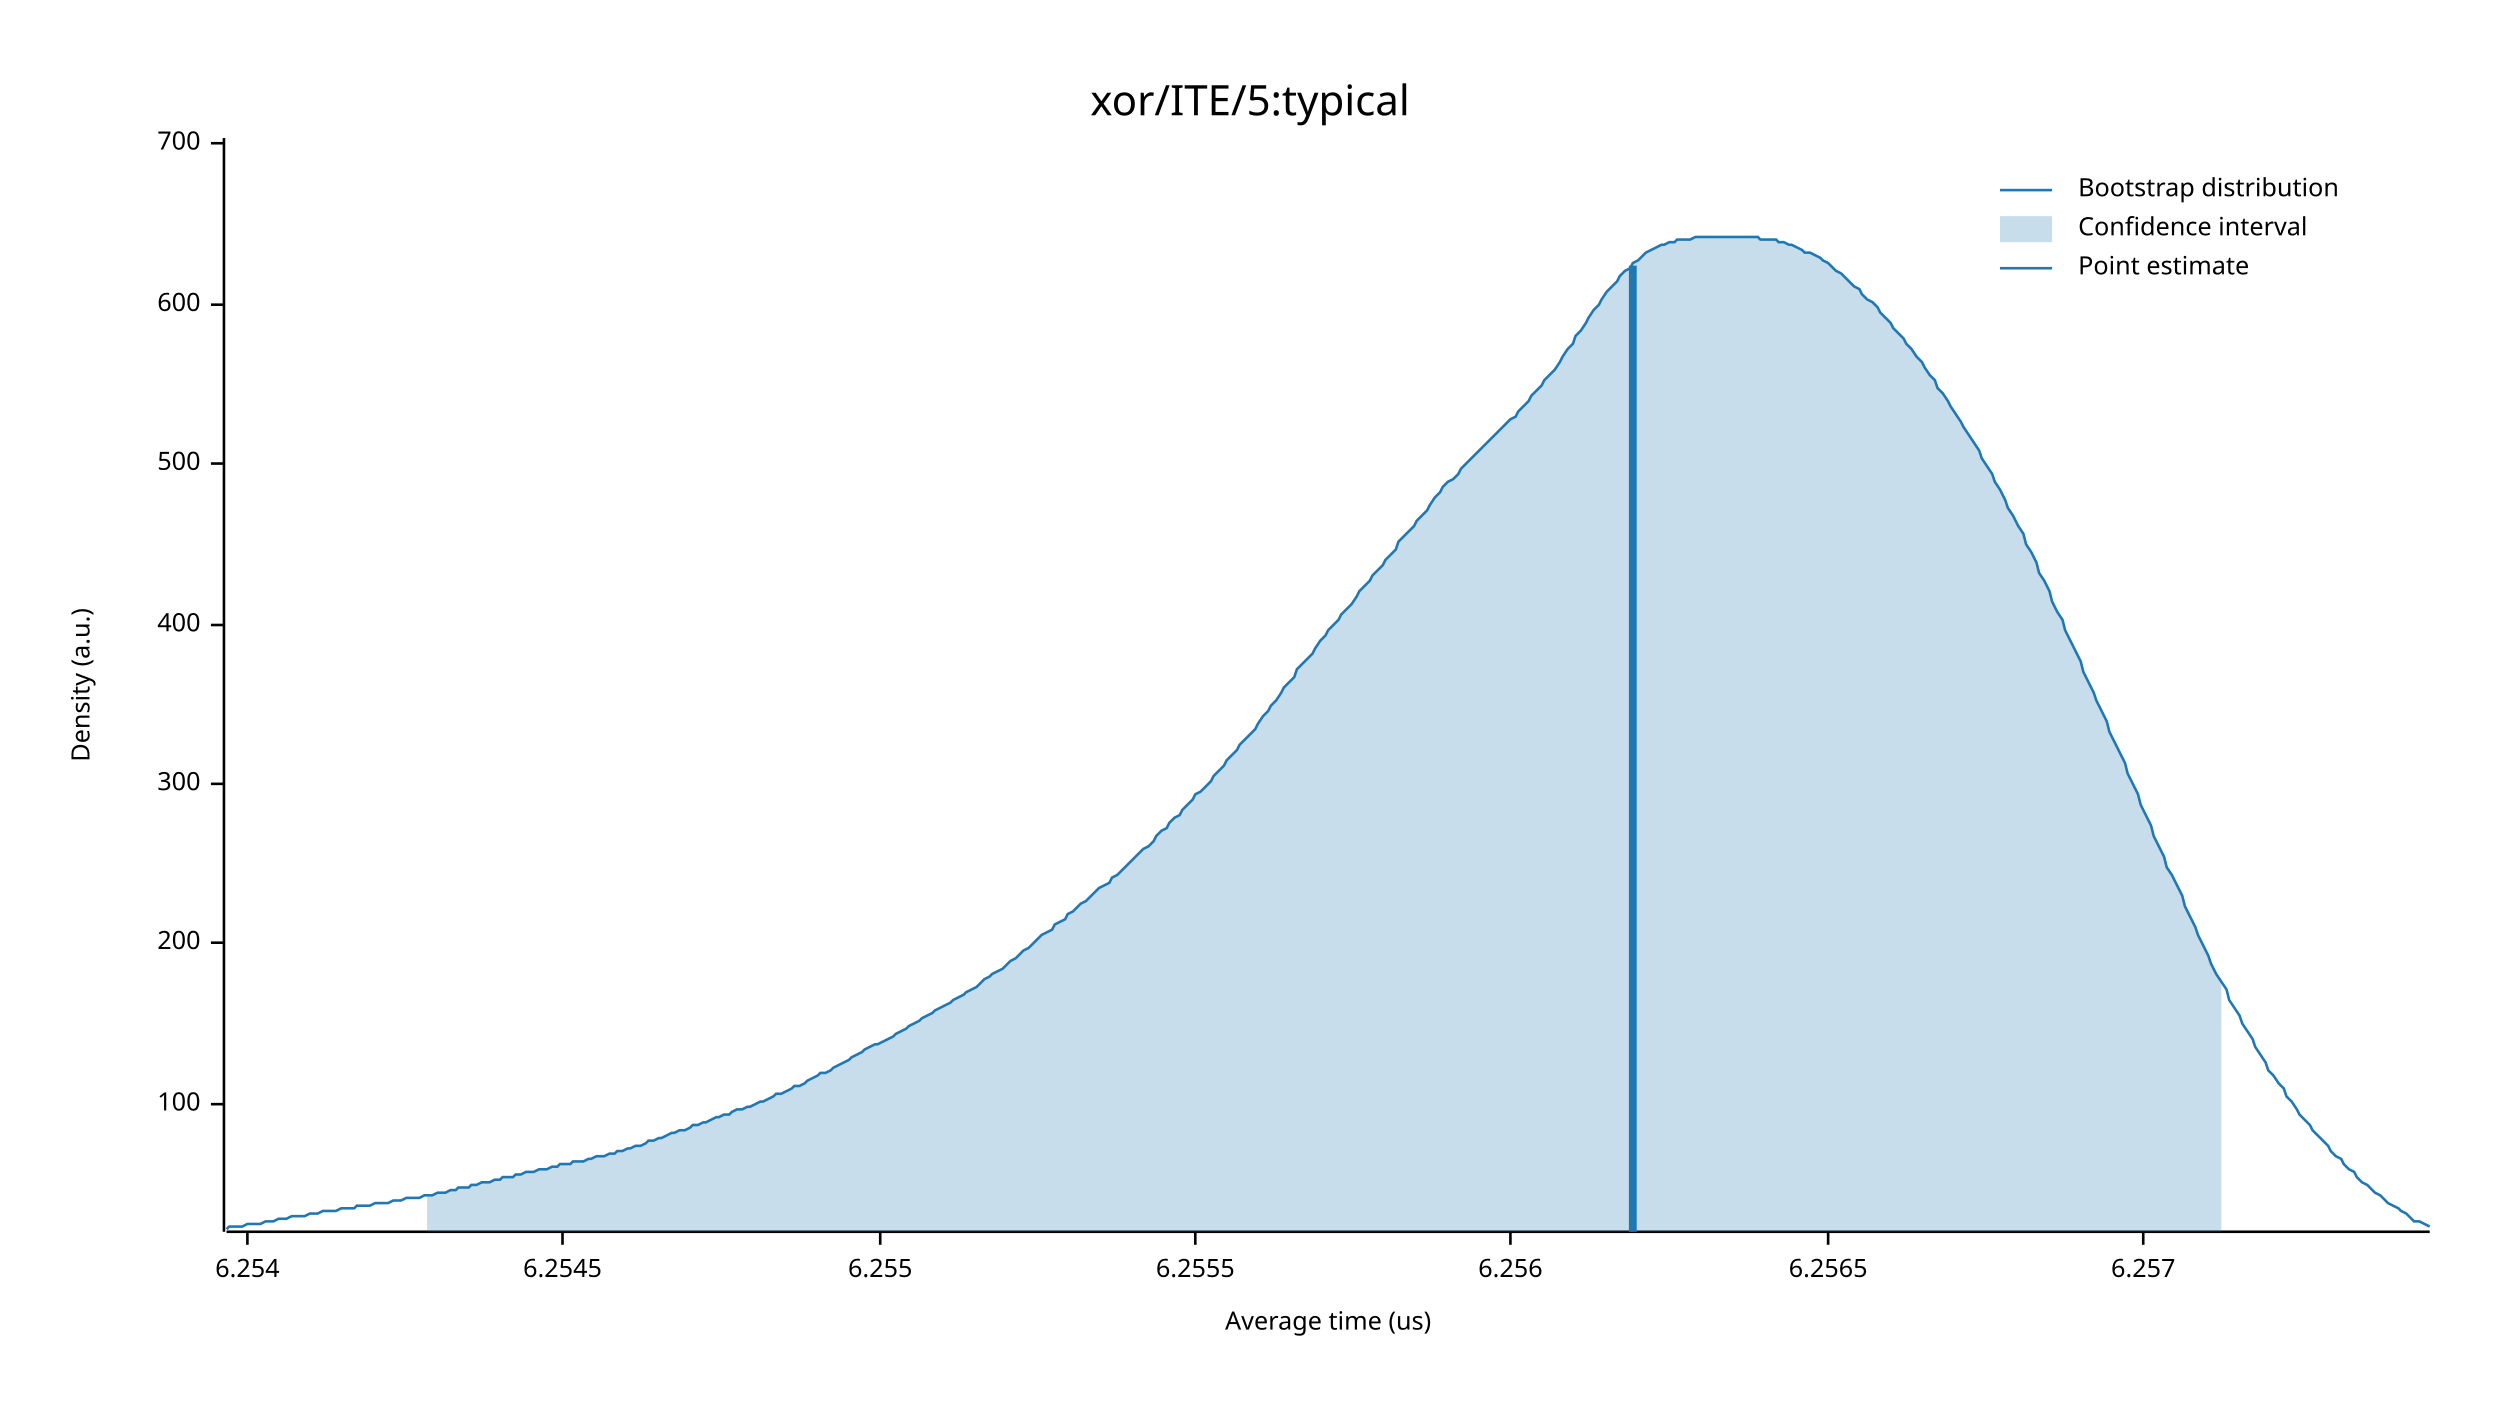
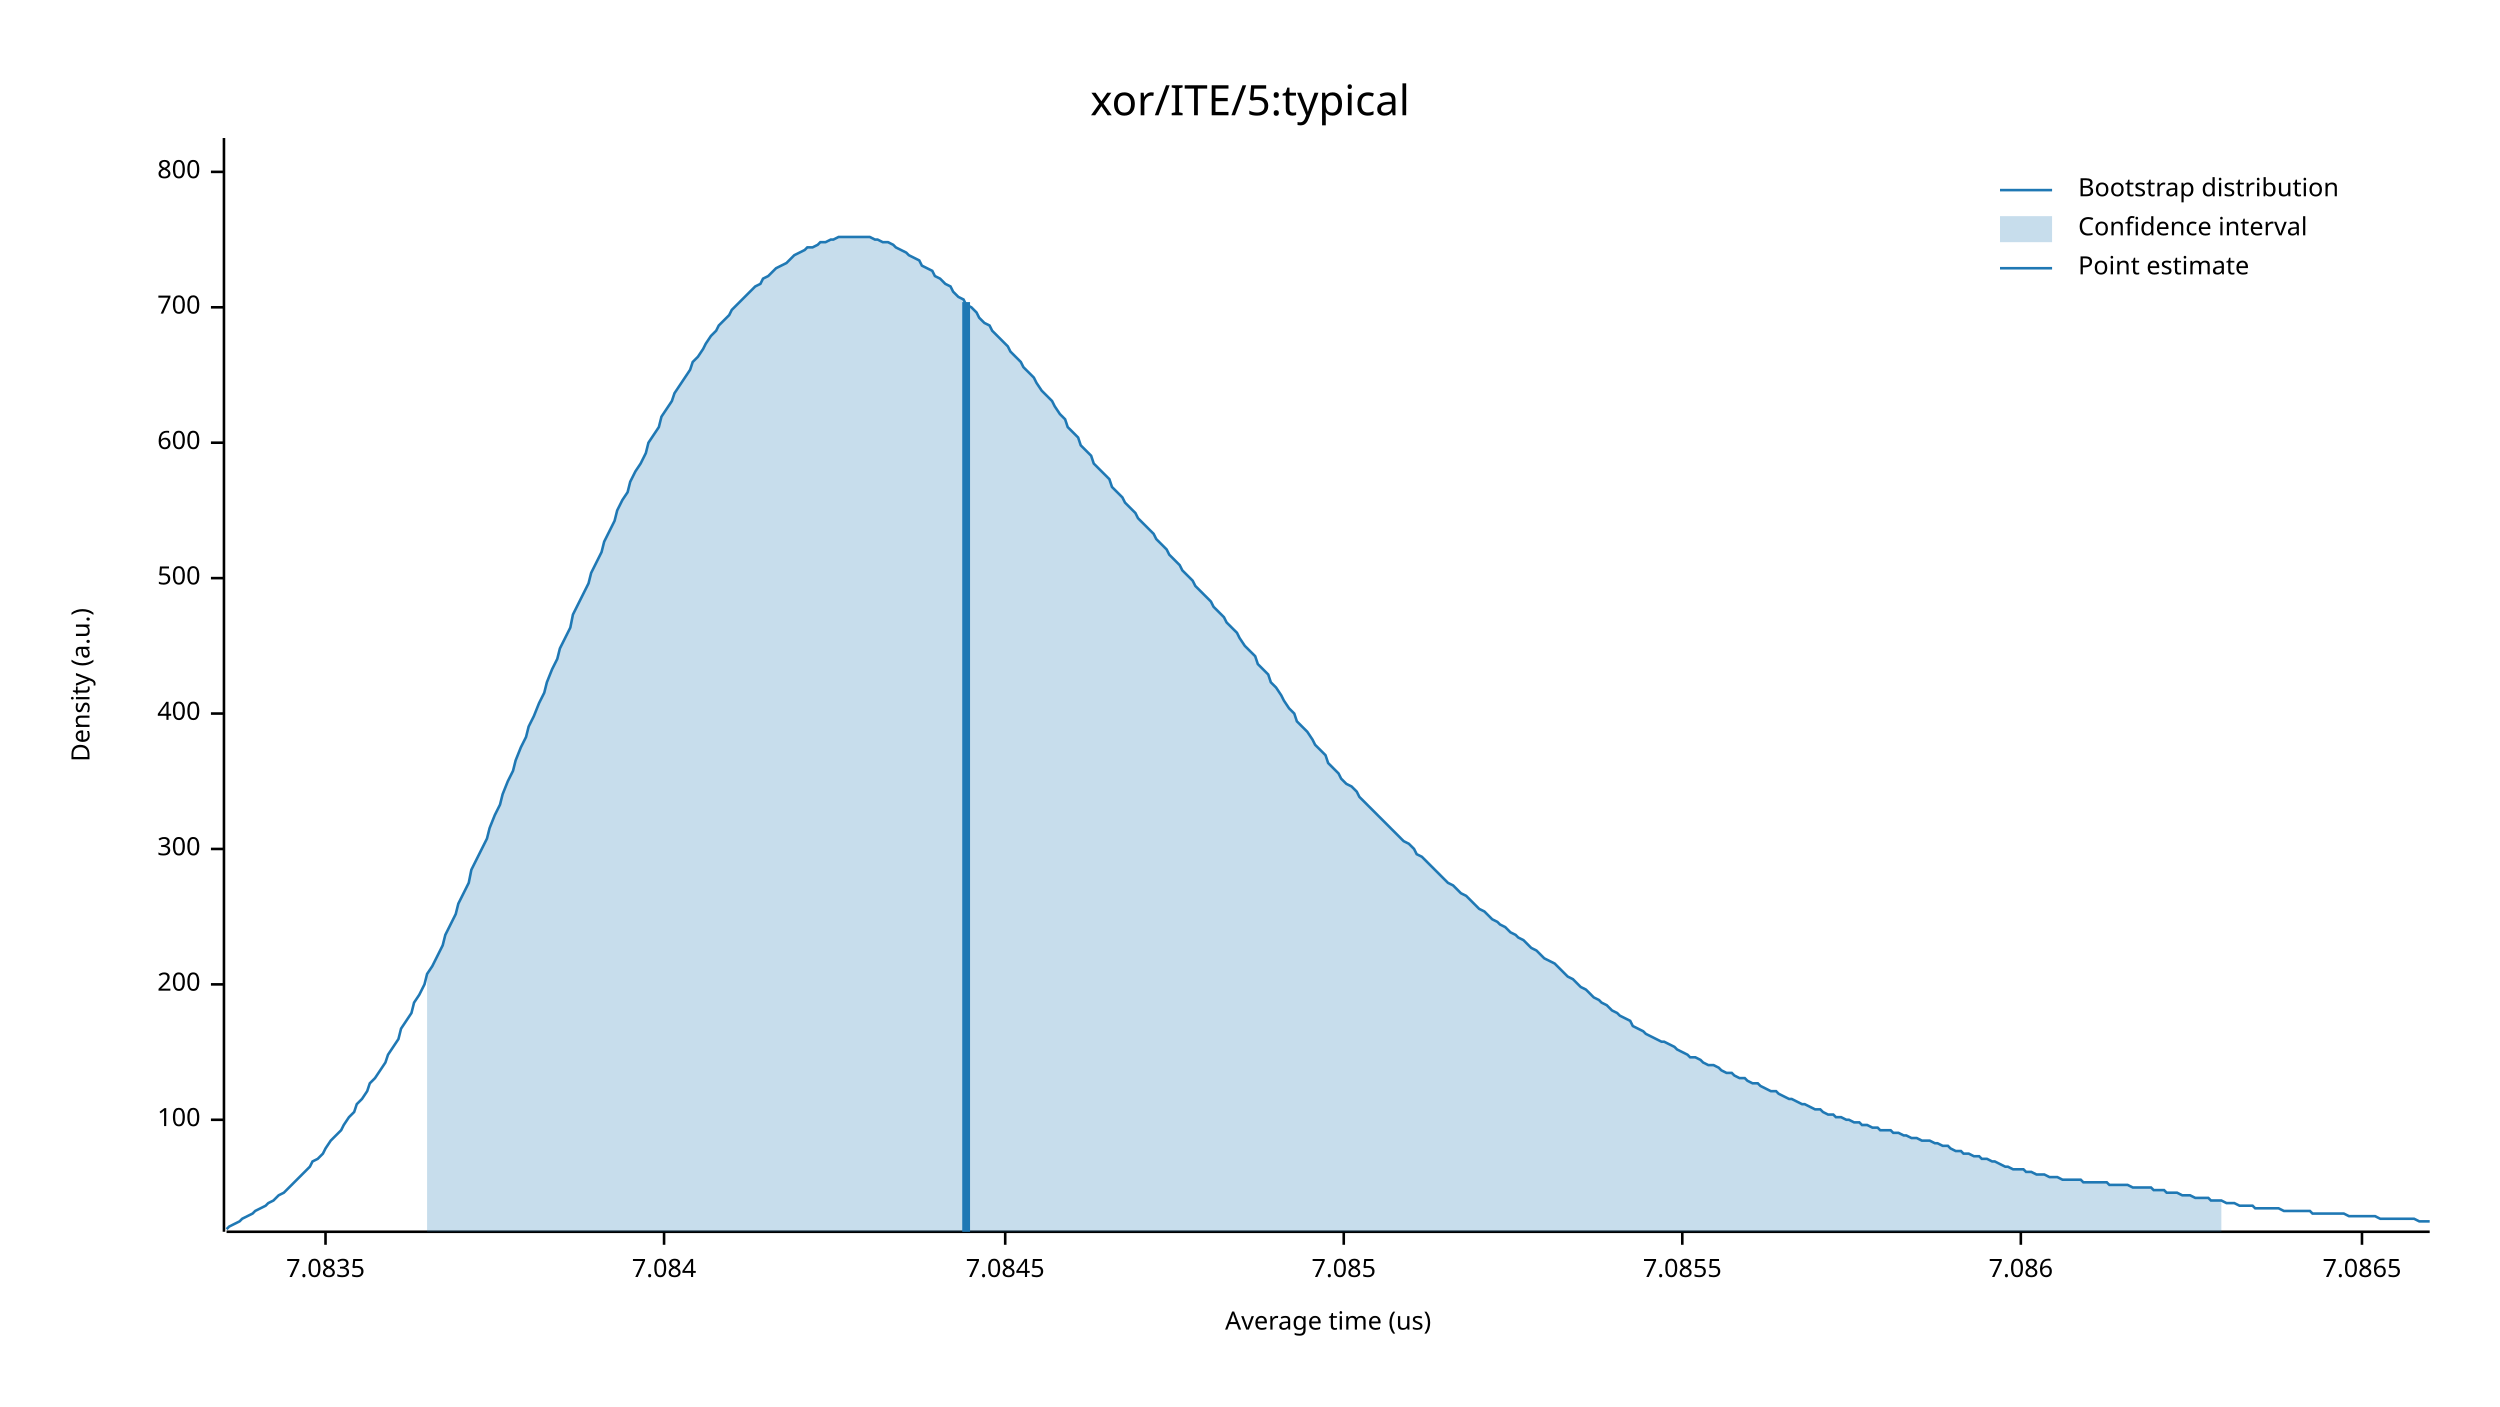
<svg xmlns="http://www.w3.org/2000/svg" width="960" height="540" viewBox="0 0 960 540">
  <text x="480" y="32" dy="0.76em" text-anchor="middle" font-family="sans-serif" font-size="16.129" opacity="1" fill="#000000">
xor/ITE/5:typical
</text>
  <text x="27" y="263" dy="0.76em" text-anchor="middle" font-family="sans-serif" font-size="9.677" opacity="1" fill="#000000" transform="rotate(270, 27, 263)">
Density (a.u.)
</text>
  <text x="510" y="513" dy="-0.5ex" text-anchor="middle" font-family="sans-serif" font-size="9.677" opacity="1" fill="#000000">
Average time (us)
</text>
  <polyline fill="none" opacity="1" stroke="#000000" stroke-width="1" points="86,53 86,473 " />
-   <text x="77" y="424" dy="0.5ex" text-anchor="end" font-family="sans-serif" font-size="9.677" opacity="1" fill="#000000">
+   <text x="77" y="430" dy="0.5ex" text-anchor="end" font-family="sans-serif" font-size="9.677" opacity="1" fill="#000000">
100
</text>
-   <polyline fill="none" opacity="1" stroke="#000000" stroke-width="1" points="81,424 86,424 " />
-   <text x="77" y="362" dy="0.5ex" text-anchor="end" font-family="sans-serif" font-size="9.677" opacity="1" fill="#000000">
+   <polyline fill="none" opacity="1" stroke="#000000" stroke-width="1" points="81,430 86,430 " />
+   <text x="77" y="378" dy="0.5ex" text-anchor="end" font-family="sans-serif" font-size="9.677" opacity="1" fill="#000000">
200
</text>
-   <polyline fill="none" opacity="1" stroke="#000000" stroke-width="1" points="81,362 86,362 " />
-   <text x="77" y="301" dy="0.5ex" text-anchor="end" font-family="sans-serif" font-size="9.677" opacity="1" fill="#000000">
+   <polyline fill="none" opacity="1" stroke="#000000" stroke-width="1" points="81,378 86,378 " />
+   <text x="77" y="326" dy="0.5ex" text-anchor="end" font-family="sans-serif" font-size="9.677" opacity="1" fill="#000000">
300
</text>
-   <polyline fill="none" opacity="1" stroke="#000000" stroke-width="1" points="81,301 86,301 " />
-   <text x="77" y="240" dy="0.5ex" text-anchor="end" font-family="sans-serif" font-size="9.677" opacity="1" fill="#000000">
+   <polyline fill="none" opacity="1" stroke="#000000" stroke-width="1" points="81,326 86,326 " />
+   <text x="77" y="274" dy="0.5ex" text-anchor="end" font-family="sans-serif" font-size="9.677" opacity="1" fill="#000000">
400
</text>
-   <polyline fill="none" opacity="1" stroke="#000000" stroke-width="1" points="81,240 86,240 " />
-   <text x="77" y="178" dy="0.5ex" text-anchor="end" font-family="sans-serif" font-size="9.677" opacity="1" fill="#000000">
+   <polyline fill="none" opacity="1" stroke="#000000" stroke-width="1" points="81,274 86,274 " />
+   <text x="77" y="222" dy="0.5ex" text-anchor="end" font-family="sans-serif" font-size="9.677" opacity="1" fill="#000000">
500
</text>
-   <polyline fill="none" opacity="1" stroke="#000000" stroke-width="1" points="81,178 86,178 " />
-   <text x="77" y="117" dy="0.5ex" text-anchor="end" font-family="sans-serif" font-size="9.677" opacity="1" fill="#000000">
+   <polyline fill="none" opacity="1" stroke="#000000" stroke-width="1" points="81,222 86,222 " />
+   <text x="77" y="170" dy="0.5ex" text-anchor="end" font-family="sans-serif" font-size="9.677" opacity="1" fill="#000000">
600
</text>
-   <polyline fill="none" opacity="1" stroke="#000000" stroke-width="1" points="81,117 86,117 " />
-   <text x="77" y="55" dy="0.5ex" text-anchor="end" font-family="sans-serif" font-size="9.677" opacity="1" fill="#000000">
+   <polyline fill="none" opacity="1" stroke="#000000" stroke-width="1" points="81,170 86,170 " />
+   <text x="77" y="118" dy="0.5ex" text-anchor="end" font-family="sans-serif" font-size="9.677" opacity="1" fill="#000000">
700
</text>
-   <polyline fill="none" opacity="1" stroke="#000000" stroke-width="1" points="81,55 86,55 " />
+   <polyline fill="none" opacity="1" stroke="#000000" stroke-width="1" points="81,118 86,118 " />
+   <text x="77" y="66" dy="0.5ex" text-anchor="end" font-family="sans-serif" font-size="9.677" opacity="1" fill="#000000">
+ 800
+ </text>
+   <polyline fill="none" opacity="1" stroke="#000000" stroke-width="1" points="81,66 86,66 " />
  <polyline fill="none" opacity="1" stroke="#000000" stroke-width="1" points="87,473 933,473 " />
-   <text x="95" y="483" dy="0.76em" text-anchor="middle" font-family="sans-serif" font-size="9.677" opacity="1" fill="#000000">
- 6.254
+   <text x="125" y="483" dy="0.76em" text-anchor="middle" font-family="sans-serif" font-size="9.677" opacity="1" fill="#000000">
+ 7.0835
</text>
-   <polyline fill="none" opacity="1" stroke="#000000" stroke-width="1" points="95,473 95,478 " />
-   <text x="216" y="483" dy="0.76em" text-anchor="middle" font-family="sans-serif" font-size="9.677" opacity="1" fill="#000000">
- 6.2545
+   <polyline fill="none" opacity="1" stroke="#000000" stroke-width="1" points="125,473 125,478 " />
+   <text x="255" y="483" dy="0.76em" text-anchor="middle" font-family="sans-serif" font-size="9.677" opacity="1" fill="#000000">
+ 7.084
</text>
-   <polyline fill="none" opacity="1" stroke="#000000" stroke-width="1" points="216,473 216,478 " />
-   <text x="338" y="483" dy="0.76em" text-anchor="middle" font-family="sans-serif" font-size="9.677" opacity="1" fill="#000000">
- 6.255
+   <polyline fill="none" opacity="1" stroke="#000000" stroke-width="1" points="255,473 255,478 " />
+   <text x="386" y="483" dy="0.76em" text-anchor="middle" font-family="sans-serif" font-size="9.677" opacity="1" fill="#000000">
+ 7.0845
</text>
-   <polyline fill="none" opacity="1" stroke="#000000" stroke-width="1" points="338,473 338,478 " />
-   <text x="459" y="483" dy="0.76em" text-anchor="middle" font-family="sans-serif" font-size="9.677" opacity="1" fill="#000000">
- 6.2555
+   <polyline fill="none" opacity="1" stroke="#000000" stroke-width="1" points="386,473 386,478 " />
+   <text x="516" y="483" dy="0.76em" text-anchor="middle" font-family="sans-serif" font-size="9.677" opacity="1" fill="#000000">
+ 7.085
</text>
-   <polyline fill="none" opacity="1" stroke="#000000" stroke-width="1" points="459,473 459,478 " />
-   <text x="580" y="483" dy="0.76em" text-anchor="middle" font-family="sans-serif" font-size="9.677" opacity="1" fill="#000000">
- 6.256
+   <polyline fill="none" opacity="1" stroke="#000000" stroke-width="1" points="516,473 516,478 " />
+   <text x="646" y="483" dy="0.76em" text-anchor="middle" font-family="sans-serif" font-size="9.677" opacity="1" fill="#000000">
+ 7.0855
</text>
-   <polyline fill="none" opacity="1" stroke="#000000" stroke-width="1" points="580,473 580,478 " />
-   <text x="702" y="483" dy="0.76em" text-anchor="middle" font-family="sans-serif" font-size="9.677" opacity="1" fill="#000000">
- 6.2565
+   <polyline fill="none" opacity="1" stroke="#000000" stroke-width="1" points="646,473 646,478 " />
+   <text x="776" y="483" dy="0.76em" text-anchor="middle" font-family="sans-serif" font-size="9.677" opacity="1" fill="#000000">
+ 7.086
</text>
-   <polyline fill="none" opacity="1" stroke="#000000" stroke-width="1" points="702,473 702,478 " />
-   <text x="823" y="483" dy="0.76em" text-anchor="middle" font-family="sans-serif" font-size="9.677" opacity="1" fill="#000000">
- 6.257
+   <polyline fill="none" opacity="1" stroke="#000000" stroke-width="1" points="776,473 776,478 " />
+   <text x="907" y="483" dy="0.76em" text-anchor="middle" font-family="sans-serif" font-size="9.677" opacity="1" fill="#000000">
+ 7.0865
</text>
-   <polyline fill="none" opacity="1" stroke="#000000" stroke-width="1" points="823,473 823,478 " />
-   <polyline fill="none" opacity="1" stroke="#1F78B4" stroke-width="1" points="87,472 88,471 90,471 92,471 93,471 95,470 97,470 98,470 100,470 102,469 103,469 105,469 107,468 109,468 110,468 112,467 114,467 115,467 117,467 119,466 120,466 122,466 124,465 125,465 127,465 129,465 131,464 132,464 134,464 136,464 137,463 139,463 141,463 142,463 144,462 146,462 148,462 149,462 151,461 153,461 154,461 156,460 158,460 159,460 161,460 163,459 164,459 166,459 168,458 170,458 171,458 173,457 175,457 176,456 178,456 180,456 181,455 183,455 185,454 187,454 188,454 190,453 192,453 193,452 195,452 197,452 198,451 200,451 202,450 203,450 205,450 207,449 209,449 210,449 212,448 214,448 215,447 217,447 219,447 220,446 222,446 224,446 226,445 227,445 229,444 231,444 232,444 234,443 236,443 237,442 239,442 241,441 242,441 244,440 246,440 248,439 249,438 251,438 253,437 254,437 256,436 258,435 259,435 261,434 263,434 265,433 266,432 268,432 270,431 271,431 273,430 275,429 276,429 278,428 280,428 281,427 283,426 285,426 287,425 288,425 290,424 292,423 293,423 295,422 297,421 298,420 300,420 302,419 304,418 305,417 307,417 309,416 310,415 312,414 314,413 315,412 317,412 319,411 320,410 322,409 324,408 326,407 327,406 329,405 331,404 332,403 334,402 336,401 337,401 339,400 341,399 343,398 344,397 346,396 348,395 349,394 351,393 353,392 354,391 356,390 358,389 359,388 361,387 363,386 365,385 366,384 368,383 370,382 371,381 373,380 375,379 376,378 378,376 380,375 381,374 383,373 385,372 387,370 388,369 390,368 392,366 393,365 395,364 397,362 398,361 400,359 402,358 404,357 405,355 407,354 409,353 410,351 412,350 414,348 415,347 417,346 419,344 420,343 422,341 424,340 426,339 427,337 429,336 431,334 432,333 434,331 436,329 437,328 439,326 441,325 443,323 444,321 446,319 448,318 449,316 451,314 453,313 454,311 456,309 458,307 459,305 461,304 463,302 465,300 466,298 468,296 470,294 471,292 473,290 475,288 476,286 478,284 480,282 482,280 483,278 485,275 487,273 488,271 490,269 492,266 493,264 495,262 497,260 498,257 500,255 502,253 504,251 505,249 507,246 509,244 510,242 512,240 514,238 515,236 517,234 519,232 521,229 522,227 524,225 526,223 527,221 529,219 531,217 532,215 534,213 536,211 537,208 539,206 541,204 543,202 544,200 546,198 548,196 549,194 551,191 553,189 554,187 556,185 558,184 560,182 561,180 563,178 565,176 566,175 568,173 570,171 571,170 573,168 575,166 576,165 578,163 580,161 582,160 583,158 585,156 587,154 588,152 590,150 592,148 593,146 595,144 597,142 599,139 600,137 602,134 604,132 605,129 607,127 609,124 610,122 612,119 614,117 615,115 617,112 619,110 621,108 622,106 624,104 626,103 627,101 629,100 631,98 632,97 634,96 636,95 638,94 639,94 641,93 643,93 644,92 646,92 648,92 649,92 651,91 653,91 654,91 656,91 658,91 660,91 661,91 663,91 665,91 666,91 668,91 670,91 671,91 673,91 675,91 676,92 678,92 680,92 682,92 683,93 685,93 687,94 688,94 690,95 692,96 693,97 695,97 697,98 699,99 700,100 702,101 704,103 705,104 707,105 709,107 710,108 712,110 714,111 715,113 717,115 719,116 721,118 722,120 724,122 726,124 727,126 729,128 731,130 732,132 734,134 736,137 738,139 739,141 741,144 743,146 744,149 746,151 748,154 749,156 751,159 753,162 754,164 756,167 758,170 760,173 761,176 763,179 765,182 766,185 768,188 770,192 771,195 773,198 775,202 777,205 778,209 780,212 782,216 783,220 785,223 787,227 788,231 790,235 792,238 793,242 795,246 797,250 799,254 800,258 802,262 804,266 805,269 807,273 809,277 810,281 812,285 814,289 816,293 817,297 819,301 821,305 822,309 824,313 826,317 827,321 829,325 831,329 832,333 834,336 836,340 838,344 839,348 841,352 843,356 844,359 846,363 848,367 849,370 851,374 853,377 855,380 856,384 858,387 860,390 861,393 863,396 865,399 866,402 868,405 870,408 871,411 873,413 875,416 877,418 878,421 880,423 882,426 883,428 885,430 887,432 888,434 890,436 892,438 894,440 895,442 897,444 899,445 900,447 902,449 904,450 905,452 907,454 909,455 910,456 912,458 914,459 916,461 917,462 919,463 921,464 922,465 924,466 926,468 927,469 929,469 931,470 933,471 " />
-   <polygon opacity="0.25" fill="#1F78B4" points="164,459 166,459 168,458 170,458 171,458 173,457 175,457 176,456 178,456 180,456 181,455 183,455 185,454 187,454 188,454 190,453 192,453 193,452 195,452 197,452 198,451 200,451 202,450 203,450 205,450 207,449 209,449 210,449 212,448 214,448 215,447 217,447 219,447 220,446 222,446 224,446 226,445 227,445 229,444 231,444 232,444 234,443 236,443 237,442 239,442 241,441 242,441 244,440 246,440 248,439 249,438 251,438 253,437 254,437 256,436 258,435 259,435 261,434 263,434 265,433 266,432 268,432 270,431 271,431 273,430 275,429 276,429 278,428 280,428 281,427 283,426 285,426 287,425 288,425 290,424 292,423 293,423 295,422 297,421 298,420 300,420 302,419 304,418 305,417 307,417 309,416 310,415 312,414 314,413 315,412 317,412 319,411 320,410 322,409 324,408 326,407 327,406 329,405 331,404 332,403 334,402 336,401 337,401 339,400 341,399 343,398 344,397 346,396 348,395 349,394 351,393 353,392 354,391 356,390 358,389 359,388 361,387 363,386 365,385 366,384 368,383 370,382 371,381 373,380 375,379 376,378 378,376 380,375 381,374 383,373 385,372 387,370 388,369 390,368 392,366 393,365 395,364 397,362 398,361 400,359 402,358 404,357 405,355 407,354 409,353 410,351 412,350 414,348 415,347 417,346 419,344 420,343 422,341 424,340 426,339 427,337 429,336 431,334 432,333 434,331 436,329 437,328 439,326 441,325 443,323 444,321 446,319 448,318 449,316 451,314 453,313 454,311 456,309 458,307 459,305 461,304 463,302 465,300 466,298 468,296 470,294 471,292 473,290 475,288 476,286 478,284 480,282 482,280 483,278 485,275 487,273 488,271 490,269 492,266 493,264 495,262 497,260 498,257 500,255 502,253 504,251 505,249 507,246 509,244 510,242 512,240 514,238 515,236 517,234 519,232 521,229 522,227 524,225 526,223 527,221 529,219 531,217 532,215 534,213 536,211 537,208 539,206 541,204 543,202 544,200 546,198 548,196 549,194 551,191 553,189 554,187 556,185 558,184 560,182 561,180 563,178 565,176 566,175 568,173 570,171 571,170 573,168 575,166 576,165 578,163 580,161 582,160 583,158 585,156 587,154 588,152 590,150 592,148 593,146 595,144 597,142 599,139 600,137 602,134 604,132 605,129 607,127 609,124 610,122 612,119 614,117 615,115 617,112 619,110 621,108 622,106 624,104 626,103 627,101 629,100 631,98 632,97 634,96 636,95 638,94 639,94 641,93 643,93 644,92 646,92 648,92 649,92 651,91 653,91 654,91 656,91 658,91 660,91 661,91 663,91 665,91 666,91 668,91 670,91 671,91 673,91 675,91 676,92 678,92 680,92 682,92 683,93 685,93 687,94 688,94 690,95 692,96 693,97 695,97 697,98 699,99 700,100 702,101 704,103 705,104 707,105 709,107 710,108 712,110 714,111 715,113 717,115 719,116 721,118 722,120 724,122 726,124 727,126 729,128 731,130 732,132 734,134 736,137 738,139 739,141 741,144 743,146 744,149 746,151 748,154 749,156 751,159 753,162 754,164 756,167 758,170 760,173 761,176 763,179 765,182 766,185 768,188 770,192 771,195 773,198 775,202 777,205 778,209 780,212 782,216 783,220 785,223 787,227 788,231 790,235 792,238 793,242 795,246 797,250 799,254 800,258 802,262 804,266 805,269 807,273 809,277 810,281 812,285 814,289 816,293 817,297 819,301 821,305 822,309 824,313 826,317 827,321 829,325 831,329 832,333 834,336 836,340 838,344 839,348 841,352 843,356 844,359 846,363 848,367 849,370 851,374 853,377 853,473 164,473 " />
-   <polyline fill="none" opacity="1" stroke="#1F78B4" stroke-width="3" points="627,473 627,102 " />
+   <polyline fill="none" opacity="1" stroke="#000000" stroke-width="1" points="907,473 907,478 " />
+   <polyline fill="none" opacity="1" stroke="#1F78B4" stroke-width="1" points="87,472 88,471 90,470 92,469 93,468 95,467 97,466 98,465 100,464 102,463 103,462 105,461 107,459 109,458 110,457 112,455 114,453 115,452 117,450 119,448 120,446 122,445 124,443 125,441 127,438 129,436 131,434 132,432 134,429 136,427 137,424 139,422 141,419 142,416 144,414 146,411 148,408 149,405 151,402 153,399 154,395 156,392 158,389 159,385 161,382 163,378 164,374 166,371 168,367 170,363 171,359 173,355 175,351 176,347 178,343 180,339 181,334 183,330 185,326 187,322 188,318 190,313 192,309 193,305 195,300 197,296 198,292 200,287 202,283 203,279 205,275 207,270 209,266 210,262 212,257 214,253 215,249 217,245 219,241 220,236 222,232 224,228 226,224 227,220 229,216 231,212 232,208 234,204 236,200 237,196 239,192 241,189 242,185 244,181 246,178 248,174 249,170 251,167 253,164 254,160 256,157 258,154 259,151 261,148 263,145 265,142 266,139 268,137 270,134 271,132 273,129 275,127 276,125 278,123 280,121 281,119 283,117 285,115 287,113 288,112 290,110 292,109 293,107 295,106 297,104 298,103 300,102 302,101 304,99 305,98 307,97 309,96 310,95 312,95 314,94 315,93 317,93 319,92 320,92 322,91 324,91 326,91 327,91 329,91 331,91 332,91 334,91 336,92 337,92 339,93 341,93 343,94 344,95 346,96 348,97 349,98 351,99 353,100 354,102 356,103 358,104 359,106 361,107 363,109 365,110 366,112 368,114 370,115 371,117 373,118 375,120 376,122 378,124 380,125 381,127 383,129 385,131 387,133 388,135 390,137 392,139 393,141 395,143 397,145 398,147 400,150 402,152 404,154 405,156 407,159 409,161 410,164 412,166 414,168 415,171 417,173 419,175 420,178 422,180 424,182 426,184 427,187 429,189 431,191 432,193 434,195 436,197 437,199 439,201 441,203 443,205 444,207 446,209 448,211 449,213 451,215 453,217 454,219 456,221 458,223 459,225 461,227 463,229 465,231 466,233 468,235 470,237 471,239 473,241 475,243 476,245 478,248 480,250 482,252 483,255 485,257 487,259 488,262 490,264 492,267 493,269 495,272 497,274 498,277 500,279 502,281 504,284 505,286 507,288 509,290 510,293 512,295 514,297 515,299 517,301 519,302 521,304 522,306 524,308 526,310 527,311 529,313 531,315 532,316 534,318 536,320 537,321 539,323 541,324 543,326 544,328 546,329 548,331 549,332 551,334 553,336 554,337 556,339 558,340 560,342 561,343 563,344 565,346 566,347 568,349 570,350 571,351 573,353 575,354 576,355 578,356 580,358 582,359 583,360 585,361 587,363 588,364 590,365 592,367 593,368 595,369 597,370 599,372 600,373 602,375 604,376 605,377 607,379 609,380 610,381 612,383 614,384 615,385 617,386 619,388 621,389 622,390 624,391 626,392 627,394 629,395 631,396 632,397 634,398 636,399 638,400 639,400 641,401 643,402 644,403 646,404 648,405 649,406 651,406 653,407 654,408 656,409 658,409 660,410 661,411 663,412 665,412 666,413 668,414 670,414 671,415 673,416 675,416 676,417 678,418 680,419 682,419 683,420 685,421 687,422 688,422 690,423 692,424 693,424 695,425 697,426 699,426 700,427 702,428 704,428 705,429 707,429 709,430 710,430 712,431 714,431 715,432 717,432 719,433 721,433 722,434 724,434 726,434 727,435 729,435 731,436 732,436 734,437 736,437 738,438 739,438 741,438 743,439 744,439 746,440 748,440 749,441 751,442 753,442 754,443 756,443 758,444 760,444 761,445 763,445 765,446 766,446 768,447 770,448 771,448 773,449 775,449 777,449 778,450 780,450 782,451 783,451 785,451 787,452 788,452 790,452 792,453 793,453 795,453 797,453 799,453 800,454 802,454 804,454 805,454 807,454 809,454 810,455 812,455 814,455 816,455 817,455 819,456 821,456 822,456 824,456 826,456 827,457 829,457 831,457 832,458 834,458 836,458 838,459 839,459 841,459 843,460 844,460 846,460 848,460 849,461 851,461 853,461 855,462 856,462 858,462 860,463 861,463 863,463 865,463 866,464 868,464 870,464 871,464 873,464 875,464 877,465 878,465 880,465 882,465 883,465 885,465 887,465 888,466 890,466 892,466 894,466 895,466 897,466 899,466 900,466 902,467 904,467 905,467 907,467 909,467 910,467 912,467 914,468 916,468 917,468 919,468 921,468 922,468 924,468 926,468 927,468 929,469 931,469 933,469 " />
+   <polygon opacity="0.25" fill="#1F78B4" points="164,374 166,371 168,367 170,363 171,359 173,355 175,351 176,347 178,343 180,339 181,334 183,330 185,326 187,322 188,318 190,313 192,309 193,305 195,300 197,296 198,292 200,287 202,283 203,279 205,275 207,270 209,266 210,262 212,257 214,253 215,249 217,245 219,241 220,236 222,232 224,228 226,224 227,220 229,216 231,212 232,208 234,204 236,200 237,196 239,192 241,189 242,185 244,181 246,178 248,174 249,170 251,167 253,164 254,160 256,157 258,154 259,151 261,148 263,145 265,142 266,139 268,137 270,134 271,132 273,129 275,127 276,125 278,123 280,121 281,119 283,117 285,115 287,113 288,112 290,110 292,109 293,107 295,106 297,104 298,103 300,102 302,101 304,99 305,98 307,97 309,96 310,95 312,95 314,94 315,93 317,93 319,92 320,92 322,91 324,91 326,91 327,91 329,91 331,91 332,91 334,91 336,92 337,92 339,93 341,93 343,94 344,95 346,96 348,97 349,98 351,99 353,100 354,102 356,103 358,104 359,106 361,107 363,109 365,110 366,112 368,114 370,115 371,117 373,118 375,120 376,122 378,124 380,125 381,127 383,129 385,131 387,133 388,135 390,137 392,139 393,141 395,143 397,145 398,147 400,150 402,152 404,154 405,156 407,159 409,161 410,164 412,166 414,168 415,171 417,173 419,175 420,178 422,180 424,182 426,184 427,187 429,189 431,191 432,193 434,195 436,197 437,199 439,201 441,203 443,205 444,207 446,209 448,211 449,213 451,215 453,217 454,219 456,221 458,223 459,225 461,227 463,229 465,231 466,233 468,235 470,237 471,239 473,241 475,243 476,245 478,248 480,250 482,252 483,255 485,257 487,259 488,262 490,264 492,267 493,269 495,272 497,274 498,277 500,279 502,281 504,284 505,286 507,288 509,290 510,293 512,295 514,297 515,299 517,301 519,302 521,304 522,306 524,308 526,310 527,311 529,313 531,315 532,316 534,318 536,320 537,321 539,323 541,324 543,326 544,328 546,329 548,331 549,332 551,334 553,336 554,337 556,339 558,340 560,342 561,343 563,344 565,346 566,347 568,349 570,350 571,351 573,353 575,354 576,355 578,356 580,358 582,359 583,360 585,361 587,363 588,364 590,365 592,367 593,368 595,369 597,370 599,372 600,373 602,375 604,376 605,377 607,379 609,380 610,381 612,383 614,384 615,385 617,386 619,388 621,389 622,390 624,391 626,392 627,394 629,395 631,396 632,397 634,398 636,399 638,400 639,400 641,401 643,402 644,403 646,404 648,405 649,406 651,406 653,407 654,408 656,409 658,409 660,410 661,411 663,412 665,412 666,413 668,414 670,414 671,415 673,416 675,416 676,417 678,418 680,419 682,419 683,420 685,421 687,422 688,422 690,423 692,424 693,424 695,425 697,426 699,426 700,427 702,428 704,428 705,429 707,429 709,430 710,430 712,431 714,431 715,432 717,432 719,433 721,433 722,434 724,434 726,434 727,435 729,435 731,436 732,436 734,437 736,437 738,438 739,438 741,438 743,439 744,439 746,440 748,440 749,441 751,442 753,442 754,443 756,443 758,444 760,444 761,445 763,445 765,446 766,446 768,447 770,448 771,448 773,449 775,449 777,449 778,450 780,450 782,451 783,451 785,451 787,452 788,452 790,452 792,453 793,453 795,453 797,453 799,453 800,454 802,454 804,454 805,454 807,454 809,454 810,455 812,455 814,455 816,455 817,455 819,456 821,456 822,456 824,456 826,456 827,457 829,457 831,457 832,458 834,458 836,458 838,459 839,459 841,459 843,460 844,460 846,460 848,460 849,461 851,461 853,461 853,473 164,473 " />
+   <polyline fill="none" opacity="1" stroke="#1F78B4" stroke-width="3" points="371,473 371,116 " />
  <text x="798" y="68" dy="0.76em" text-anchor="start" font-family="sans-serif" font-size="9.677" opacity="1" fill="#000000">
Bootstrap distribution
</text>
  <text x="798" y="83" dy="0.76em" text-anchor="start" font-family="sans-serif" font-size="9.677" opacity="1" fill="#000000">
Confidence interval
</text>
  <text x="798" y="98" dy="0.76em" text-anchor="start" font-family="sans-serif" font-size="9.677" opacity="1" fill="#000000">
Point estimate
</text>
  <polyline fill="none" opacity="1" stroke="#1F78B4" stroke-width="1" points="768,73 788,73 " />
  <rect x="768" y="83" width="20" height="10" opacity="0.25" fill="#1F78B4" stroke="none" />
  <polyline fill="none" opacity="1" stroke="#1F78B4" stroke-width="1" points="768,103 788,103 " />
</svg>
